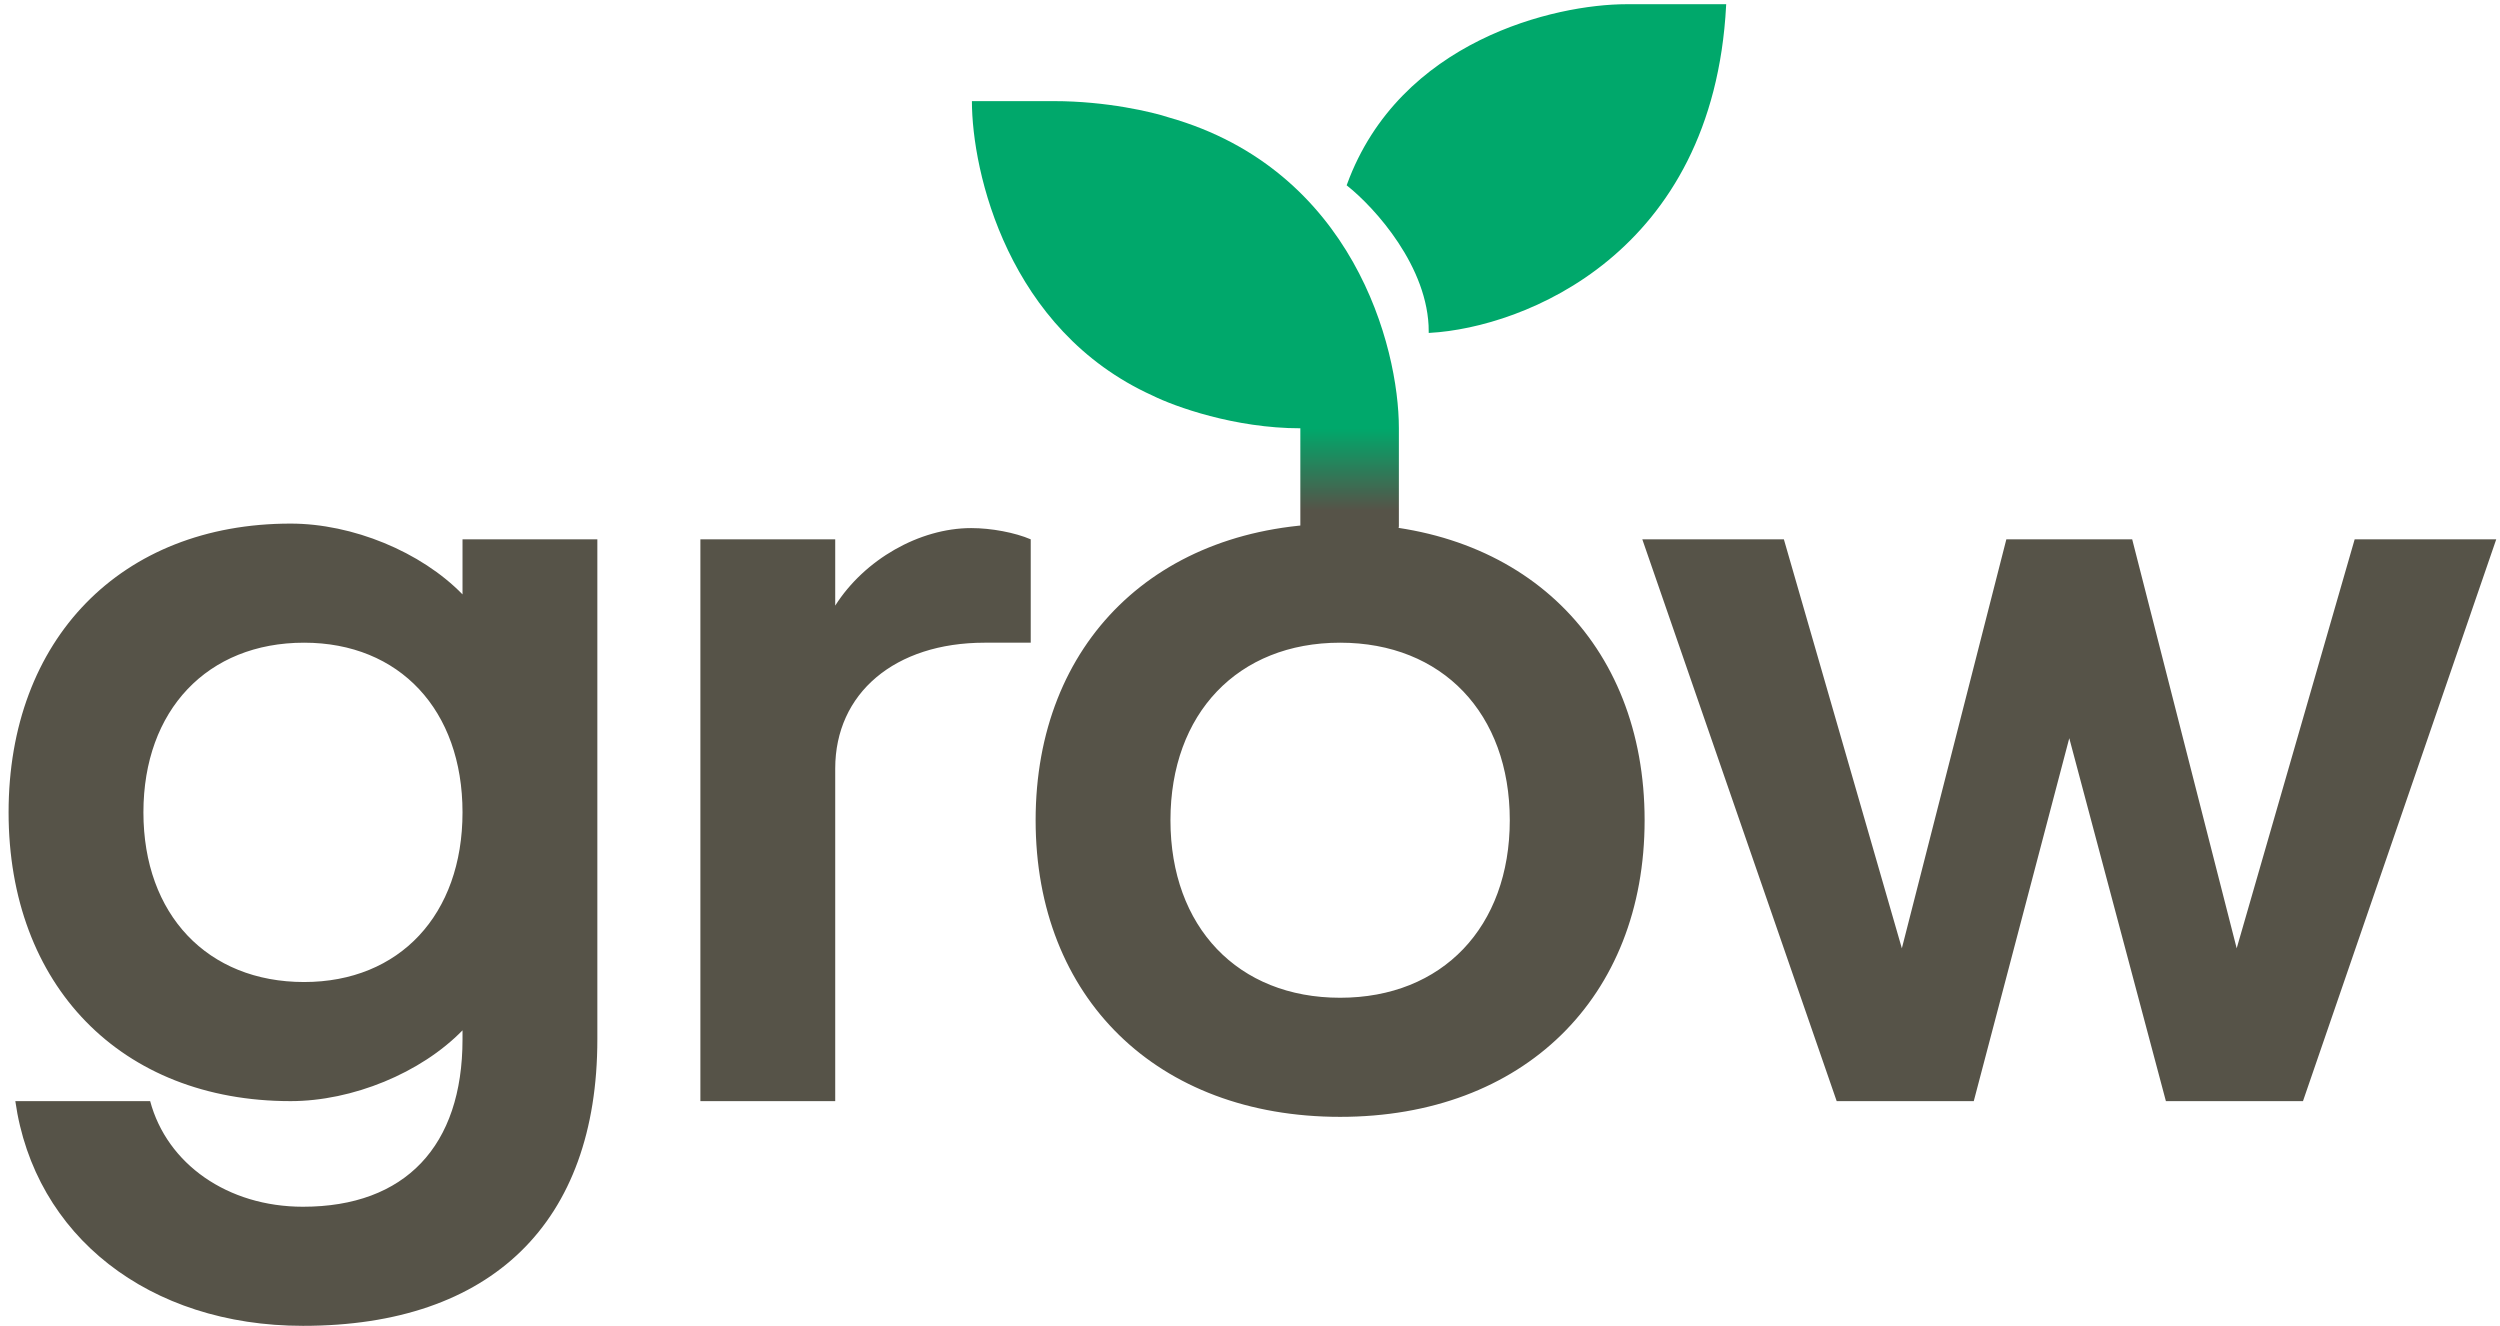
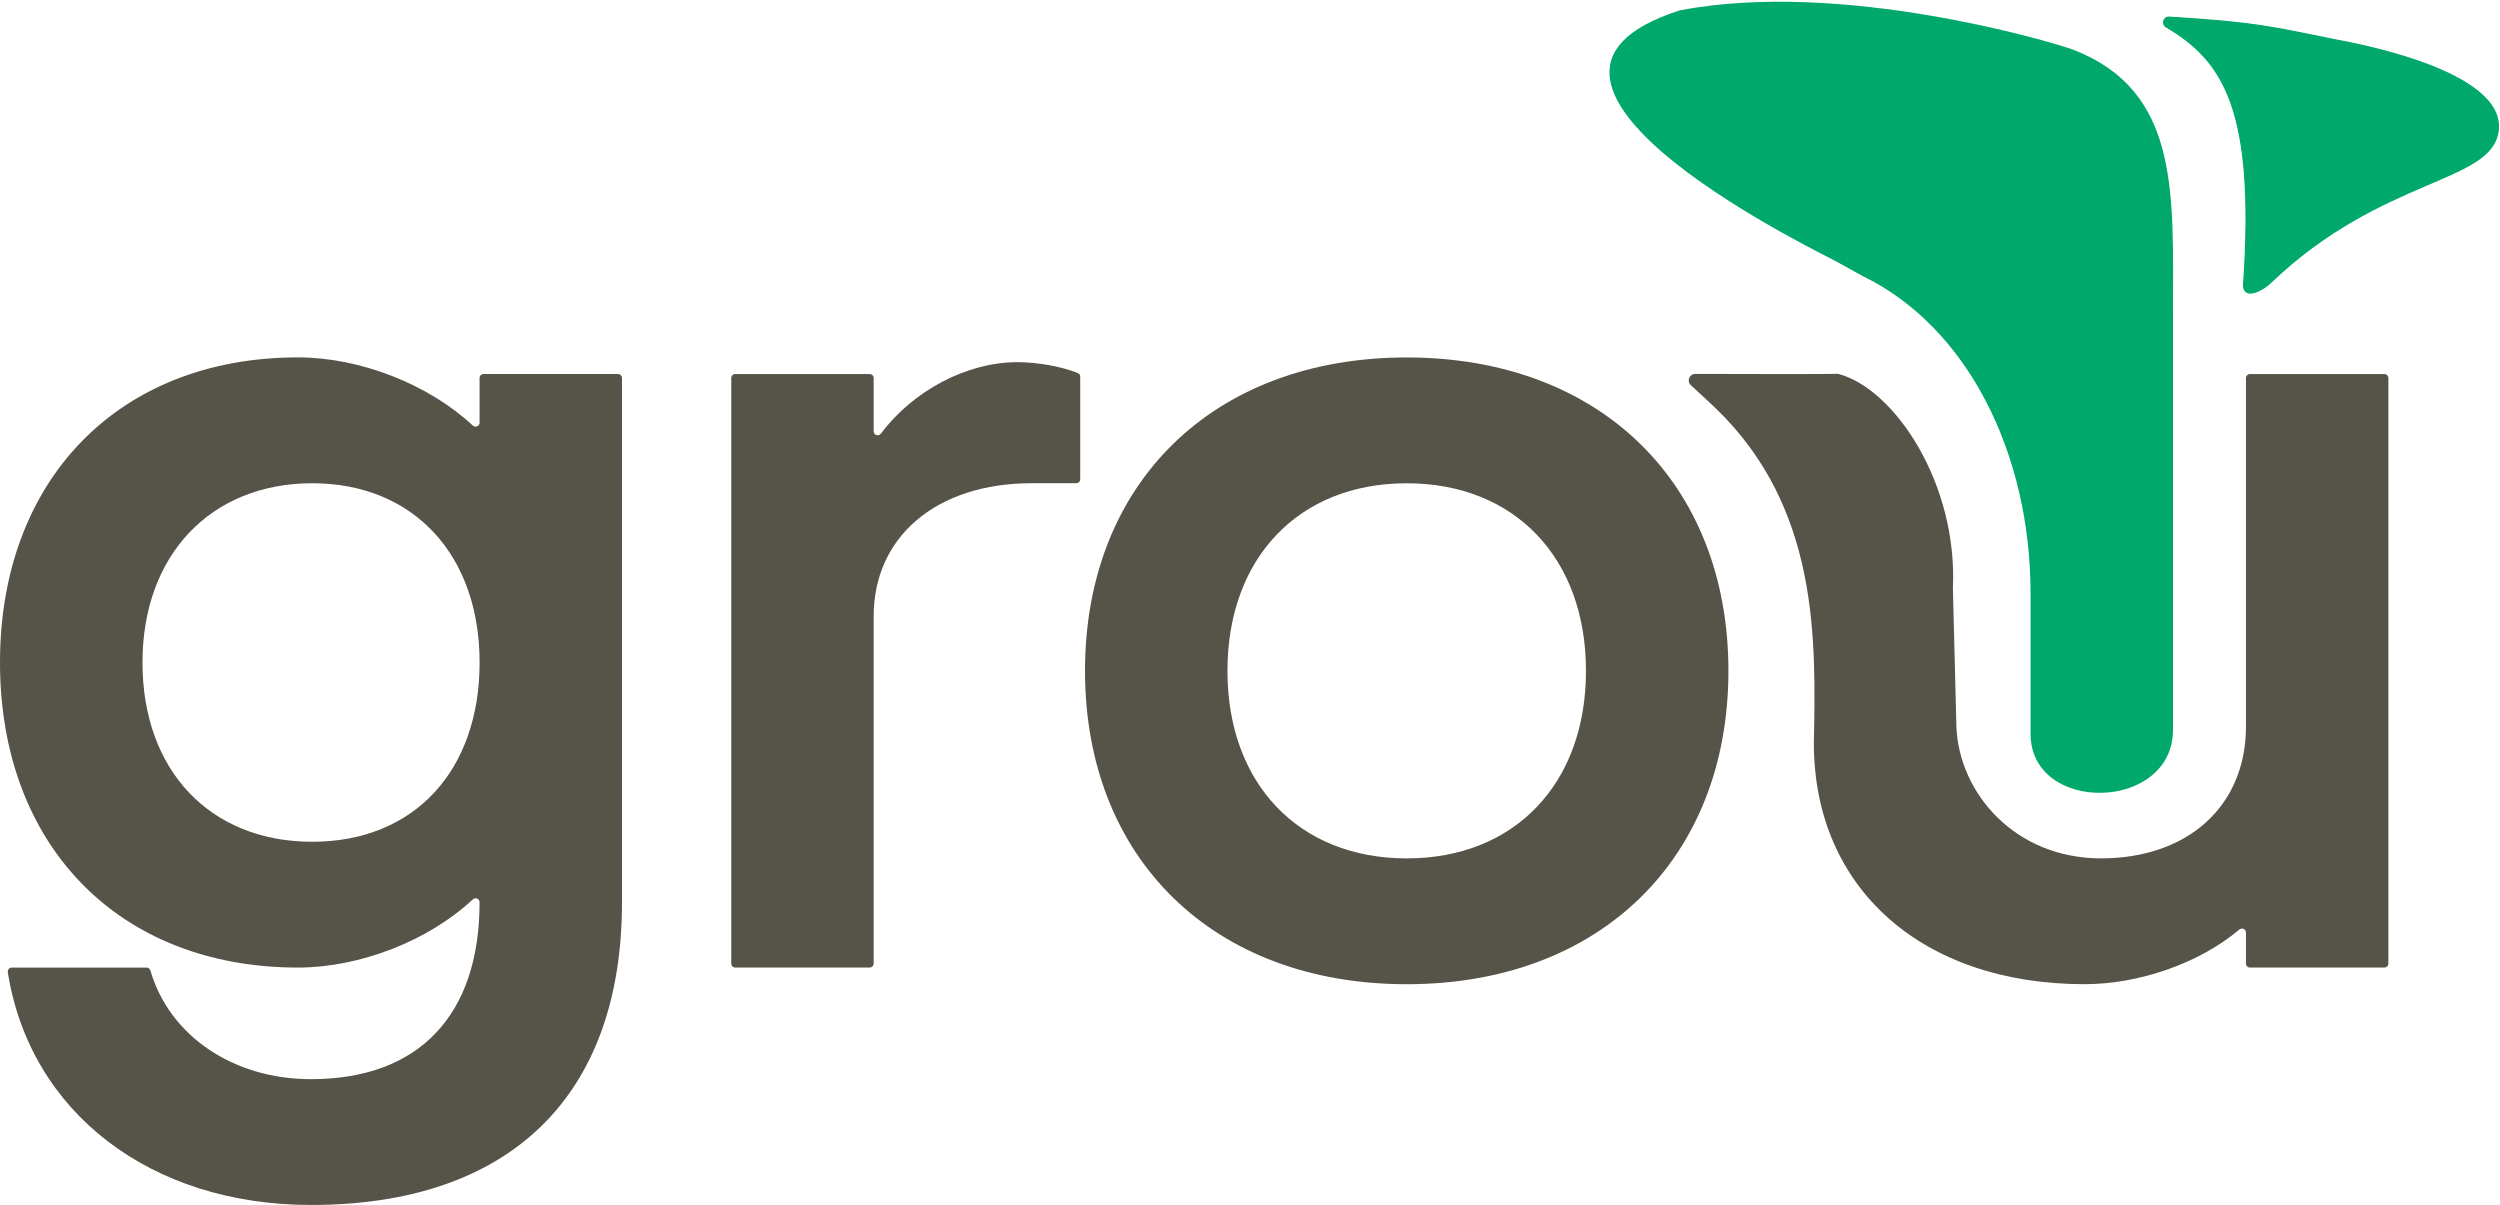
- <svg xmlns="http://www.w3.org/2000/svg" width="445" height="236" viewBox="0 0 445 236" fill="none">
-   <path d="M53.928 236C26.528 236 6.128 220 2.728 196H26.728C29.728 207.2 40.528 214.8 53.928 214.8C72.128 214.8 82.328 204 82.328 185V183.4C74.928 191 62.728 196 51.728 196C21.528 196 1.528 175.4 1.528 144.6C1.528 113.8 21.528 93.2 51.728 93.2C62.728 93.2 74.928 98.2 82.328 105.8V96H106.328V185C106.328 217.6 87.528 236 53.928 236ZM54.128 174.8C71.128 174.8 82.328 162.8 82.328 144.6C82.328 126.4 71.128 114.4 54.128 114.4C36.928 114.4 25.528 126.4 25.528 144.6C25.528 162.8 36.928 174.8 54.128 174.8ZM124.669 196V96H148.669V107.8C153.869 99.6 163.669 94 172.869 94C176.469 94 180.669 94.8 183.469 96V114.4H175.269C159.269 114.4 148.669 123.4 148.669 136.8V196H124.669ZM238.541 198.8C205.941 198.8 184.341 177.6 184.341 146C184.341 114.4 205.941 93.2 238.541 93.2C271.141 93.2 292.741 114.4 292.741 146C292.741 177.6 271.141 198.8 238.541 198.8ZM238.541 177.6C256.741 177.6 268.741 165 268.741 146C268.741 127 256.741 114.4 238.541 114.4C220.341 114.4 208.341 127 208.341 146C208.341 165 220.341 177.6 238.541 177.6ZM326.93 196L292.33 96H317.53L338.53 168.8L357.13 96H379.53L398.13 168.8L419.13 96H444.33L409.93 196H385.53L368.33 131.4L351.33 196H326.93Z" fill="#565348" />
-   <path d="M249 93.706C249 96.618 231.462 93.706 231.462 93.706V76.235C219.769 76.235 209.051 72.353 205.154 70.412C179.431 58.765 173 30.618 173 18H187.615C196.969 18 205.154 19.941 208.077 20.912C240.815 30.229 249 61.676 249 76.235V93.706Z" fill="url(#paint0_linear_98_43)" />
-   <path d="M254.565 59C254.565 47.4 244.855 36.767 240 32.9C249.322 7.38 276.899 1 289.522 1H307C304.67 45.08 271.072 58.033 254.565 59Z" fill="#00A86B" stroke="#00A86B" stroke-width="0.5" />
+ <svg xmlns="http://www.w3.org/2000/svg" width="1027" height="495" viewBox="0 0 1027 495" fill="none">
+   <path d="M4.857 397.488H60.212C60.942 397.488 61.575 397.975 61.782 398.681C69.537 425.329 95.577 443.322 127.764 443.322C172.138 443.322 197.009 416.99 197.009 370.656C197.009 369.22 195.292 368.477 194.245 369.463C176.033 386.47 147.888 397.475 122.396 397.475C48.756 397.475 0 347.246 0 272.146C0 197.046 48.768 146.816 122.396 146.816C147.888 146.816 176.021 157.834 194.245 174.828C195.305 175.814 197.009 175.072 197.009 173.635V155.289C197.009 154.376 197.752 153.646 198.652 153.646H253.873C254.786 153.646 255.516 154.389 255.516 155.289V370.644C255.516 450.127 209.682 495 127.752 495C61.673 495 12.283 456.835 3.202 399.375C3.043 398.376 3.823 397.475 4.833 397.475L4.857 397.488ZM197.021 272.158C197.021 227.785 169.715 198.519 128.263 198.519C86.811 198.519 58.532 227.772 58.532 272.158C58.532 316.544 86.325 345.798 128.263 345.798C170.202 345.798 197.021 316.544 197.021 272.158Z" fill="#565348" />
+   <path d="M302.044 153.657H357.265C358.178 153.657 358.908 154.4 358.908 155.301V177.165C358.908 178.747 360.917 179.417 361.867 178.151C375.075 160.511 397.122 148.775 417.915 148.775C426.266 148.775 435.944 150.541 442.737 153.231C443.358 153.475 443.76 154.083 443.76 154.753V196.862C443.76 197.775 443.017 198.506 442.116 198.506H423.77C384.753 198.506 358.908 220.455 358.908 253.117V395.819C358.908 396.732 358.166 397.462 357.265 397.462H302.044C301.131 397.462 300.401 396.72 300.401 395.819V155.289C300.401 154.375 301.143 153.645 302.044 153.645V153.657Z" fill="#565348" />
+   <path d="M445.72 275.579C445.72 198.531 498.384 146.841 577.879 146.841C657.374 146.841 710.038 198.531 710.038 275.579C710.038 352.627 657.374 404.317 577.879 404.317C498.384 404.317 445.72 352.627 445.72 275.579ZM651.519 275.579C651.519 229.258 622.265 198.531 577.879 198.531C533.493 198.531 504.24 229.258 504.24 275.579C504.24 321.9 533.506 352.627 577.879 352.627C622.253 352.627 651.519 321.9 651.519 275.579Z" fill="#565348" />
+   <path d="M803.691 298.648C804.811 325.711 827.613 352.615 863.148 352.615C898.684 352.615 922.642 331.165 922.642 298.49V155.301C922.642 154.388 923.384 153.658 924.285 153.658H979.506C980.419 153.658 981.149 154.4 981.149 155.301V395.832C981.149 396.745 980.407 397.475 979.506 397.475H924.285C923.372 397.475 922.642 396.733 922.642 395.832V383.098C922.642 381.698 921.01 380.943 919.939 381.844C903.699 395.576 878.926 404.305 856.319 404.305C789.509 404.305 745.135 364.801 745.135 305.307C745.902 263.308 747.533 208.891 704.791 167.707C703.269 166.246 698.546 161.839 694.614 158.26C692.8 156.616 693.969 153.597 696.416 153.597C712.716 153.573 728.725 153.743 745.123 153.646L755.118 153.585C778.138 159.562 804.349 198.506 802.243 241.845C802.243 241.918 802.255 241.991 802.267 242.076" fill="#565348" />
+   <path d="M754.789 107.666C754.789 107.07 598.136 33.698 690.109 4.237C756.554 -8.472 842.416 17.068 851.546 20.367C895.64 37.411 892.67 79.325 892.67 128.861V299.769C892.67 333.527 834.15 334.598 834.15 301.388V243.721C834.15 186.674 808.536 134.388 765.076 113.351" fill="url(#paint0_linear_402_40)" />
+   <path d="M921.675 117.001C926.625 44.691 913.262 24.828 889.835 11.025C887.972 9.927 888.832 6.917 890.991 7.048C927.773 9.283 933.428 11.186 960 16.5C965 17.5 1029.27 28.669 1026.26 53.637C1023.65 75.209 978.575 72.297 932.862 116.001C928.589 120.079 921.541 122.905 921.675 117.001Z" fill="#00A86B" stroke="#00A86B" stroke-width="0.5" />
  <defs>
-     <linearGradient id="paint0_linear_98_43" x1="231.462" y1="76.235" x2="231.462" y2="90.794" gradientUnits="userSpaceOnUse">
+     <linearGradient id="paint0_linear_402_40" x1="787.634" y1="240.775" x2="791.943" y2="312.162" gradientUnits="userSpaceOnUse">
      <stop stop-color="#00A86B" />
-       <stop offset="0.085" stop-color="#07A168" />
-       <stop offset="1" stop-color="#565348" />
+       <stop offset="1" stop-color="#00A86B" />
    </linearGradient>
  </defs>
</svg>
